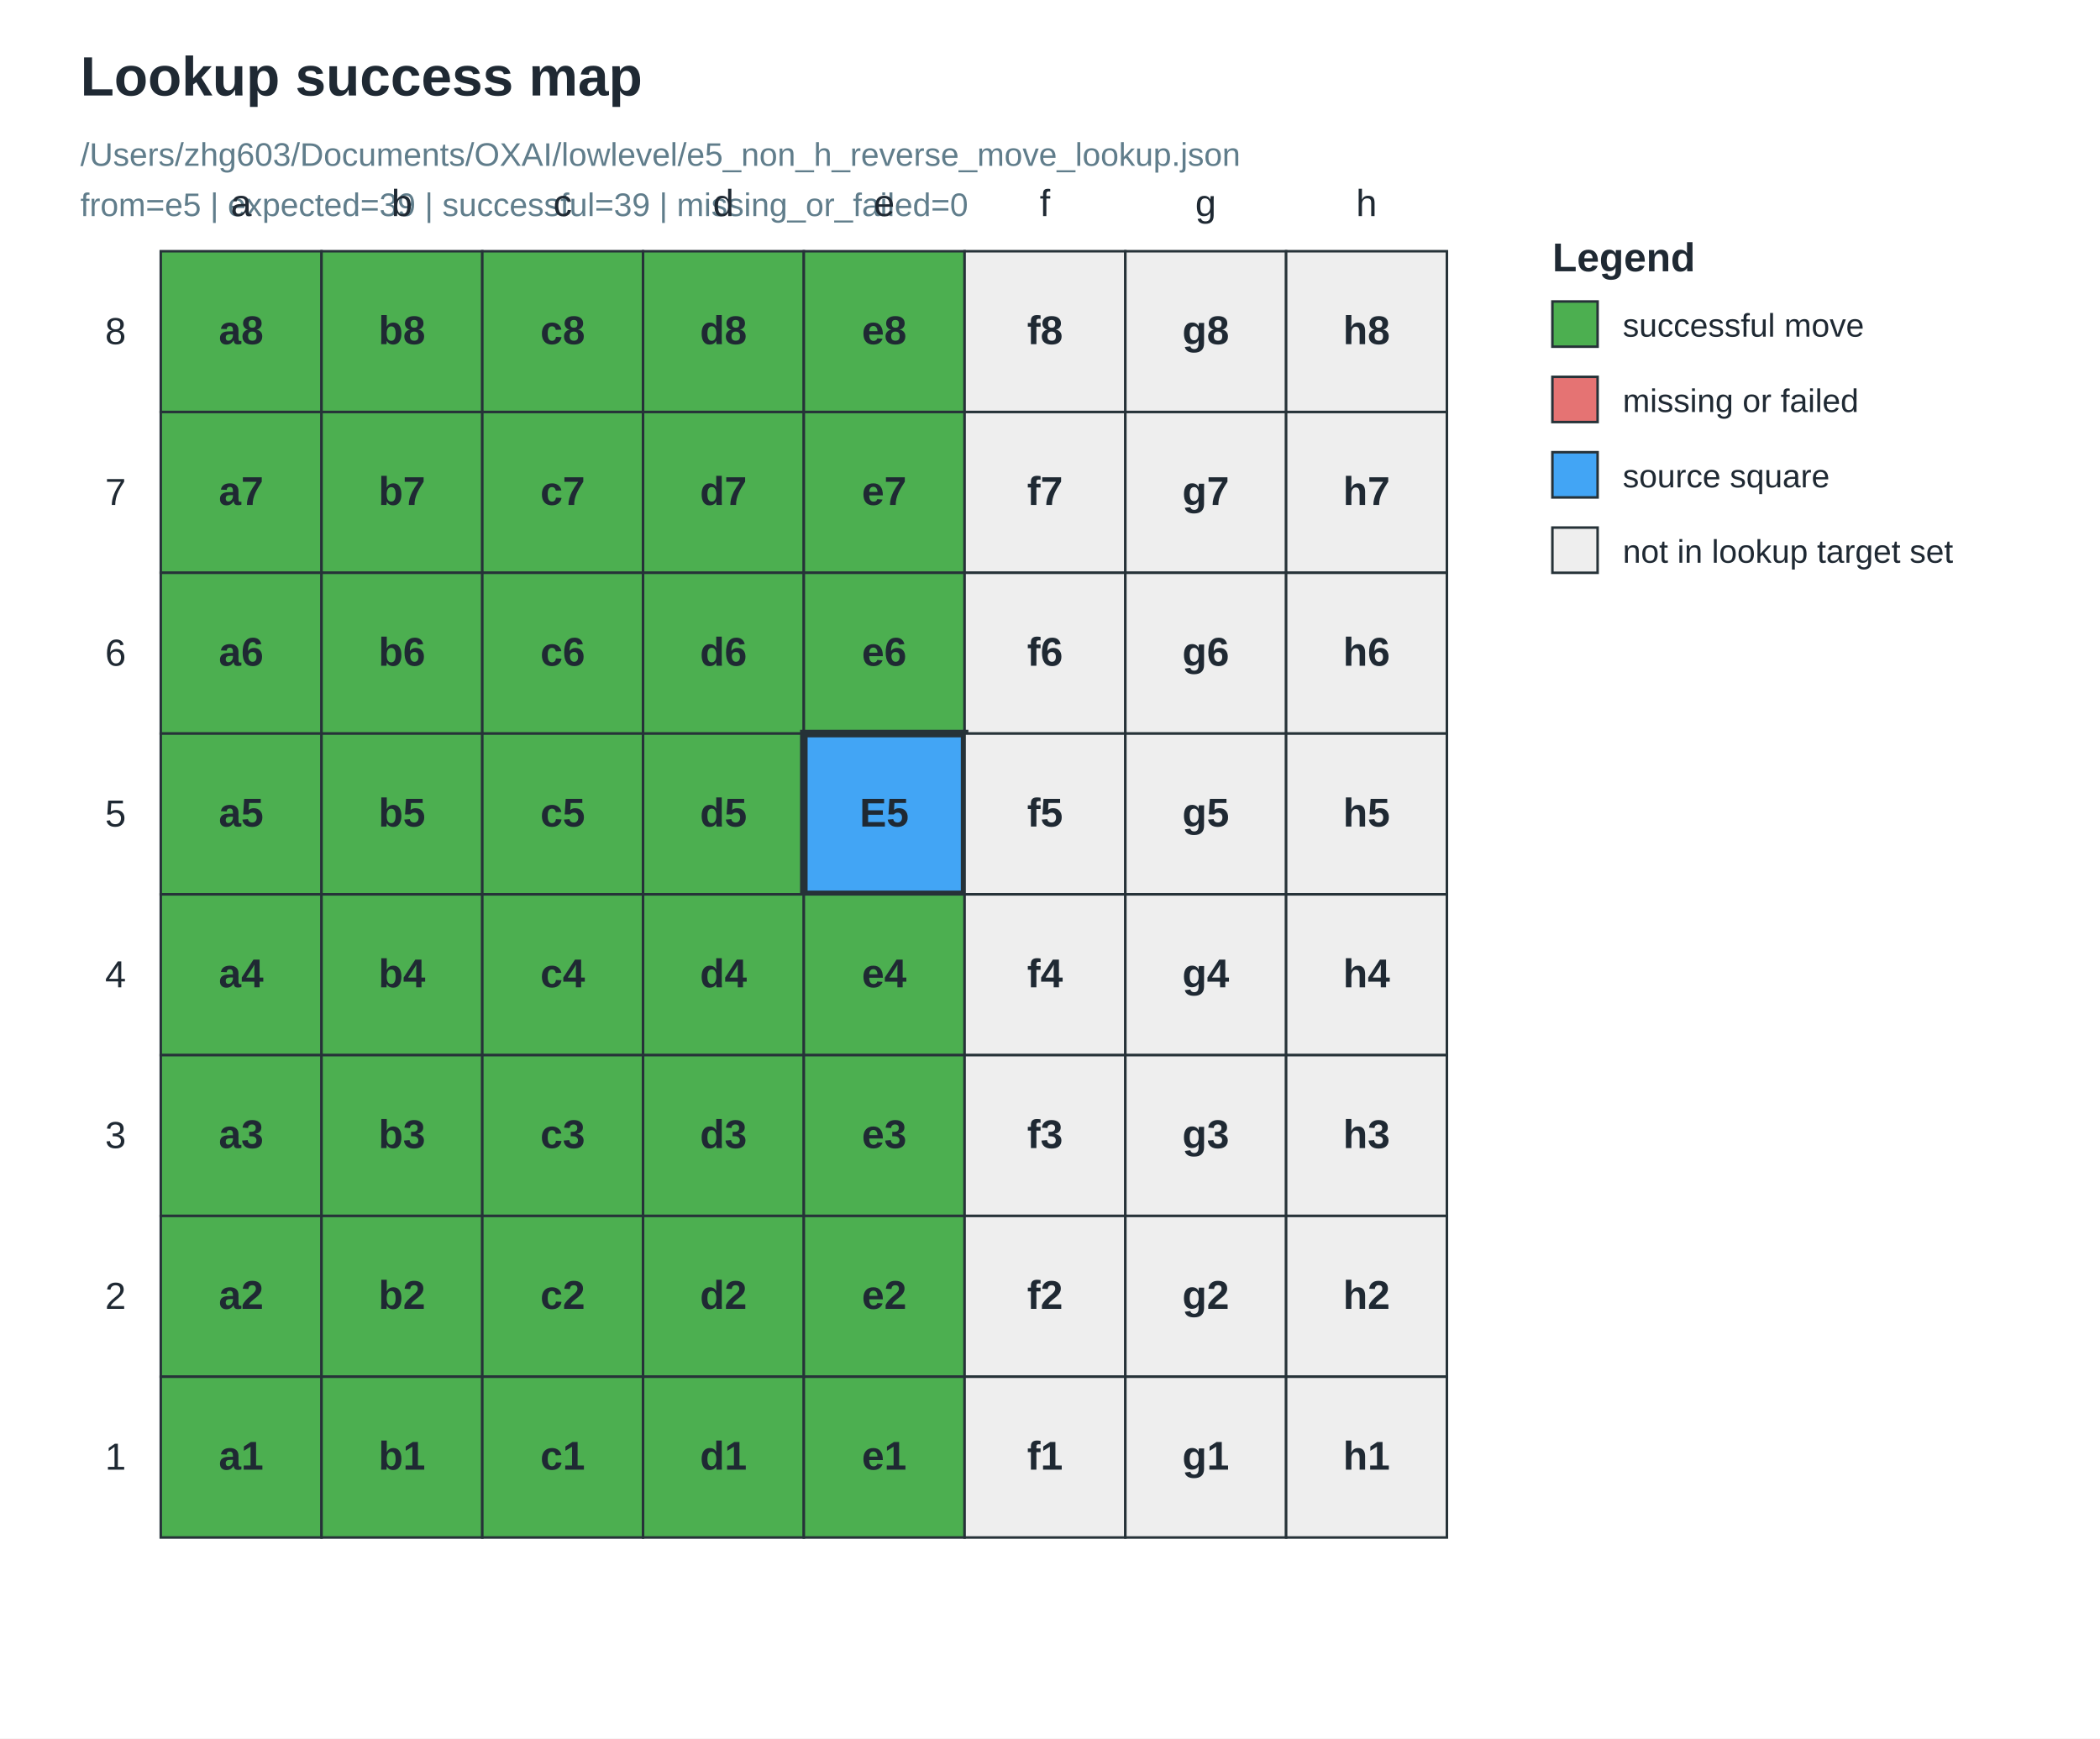
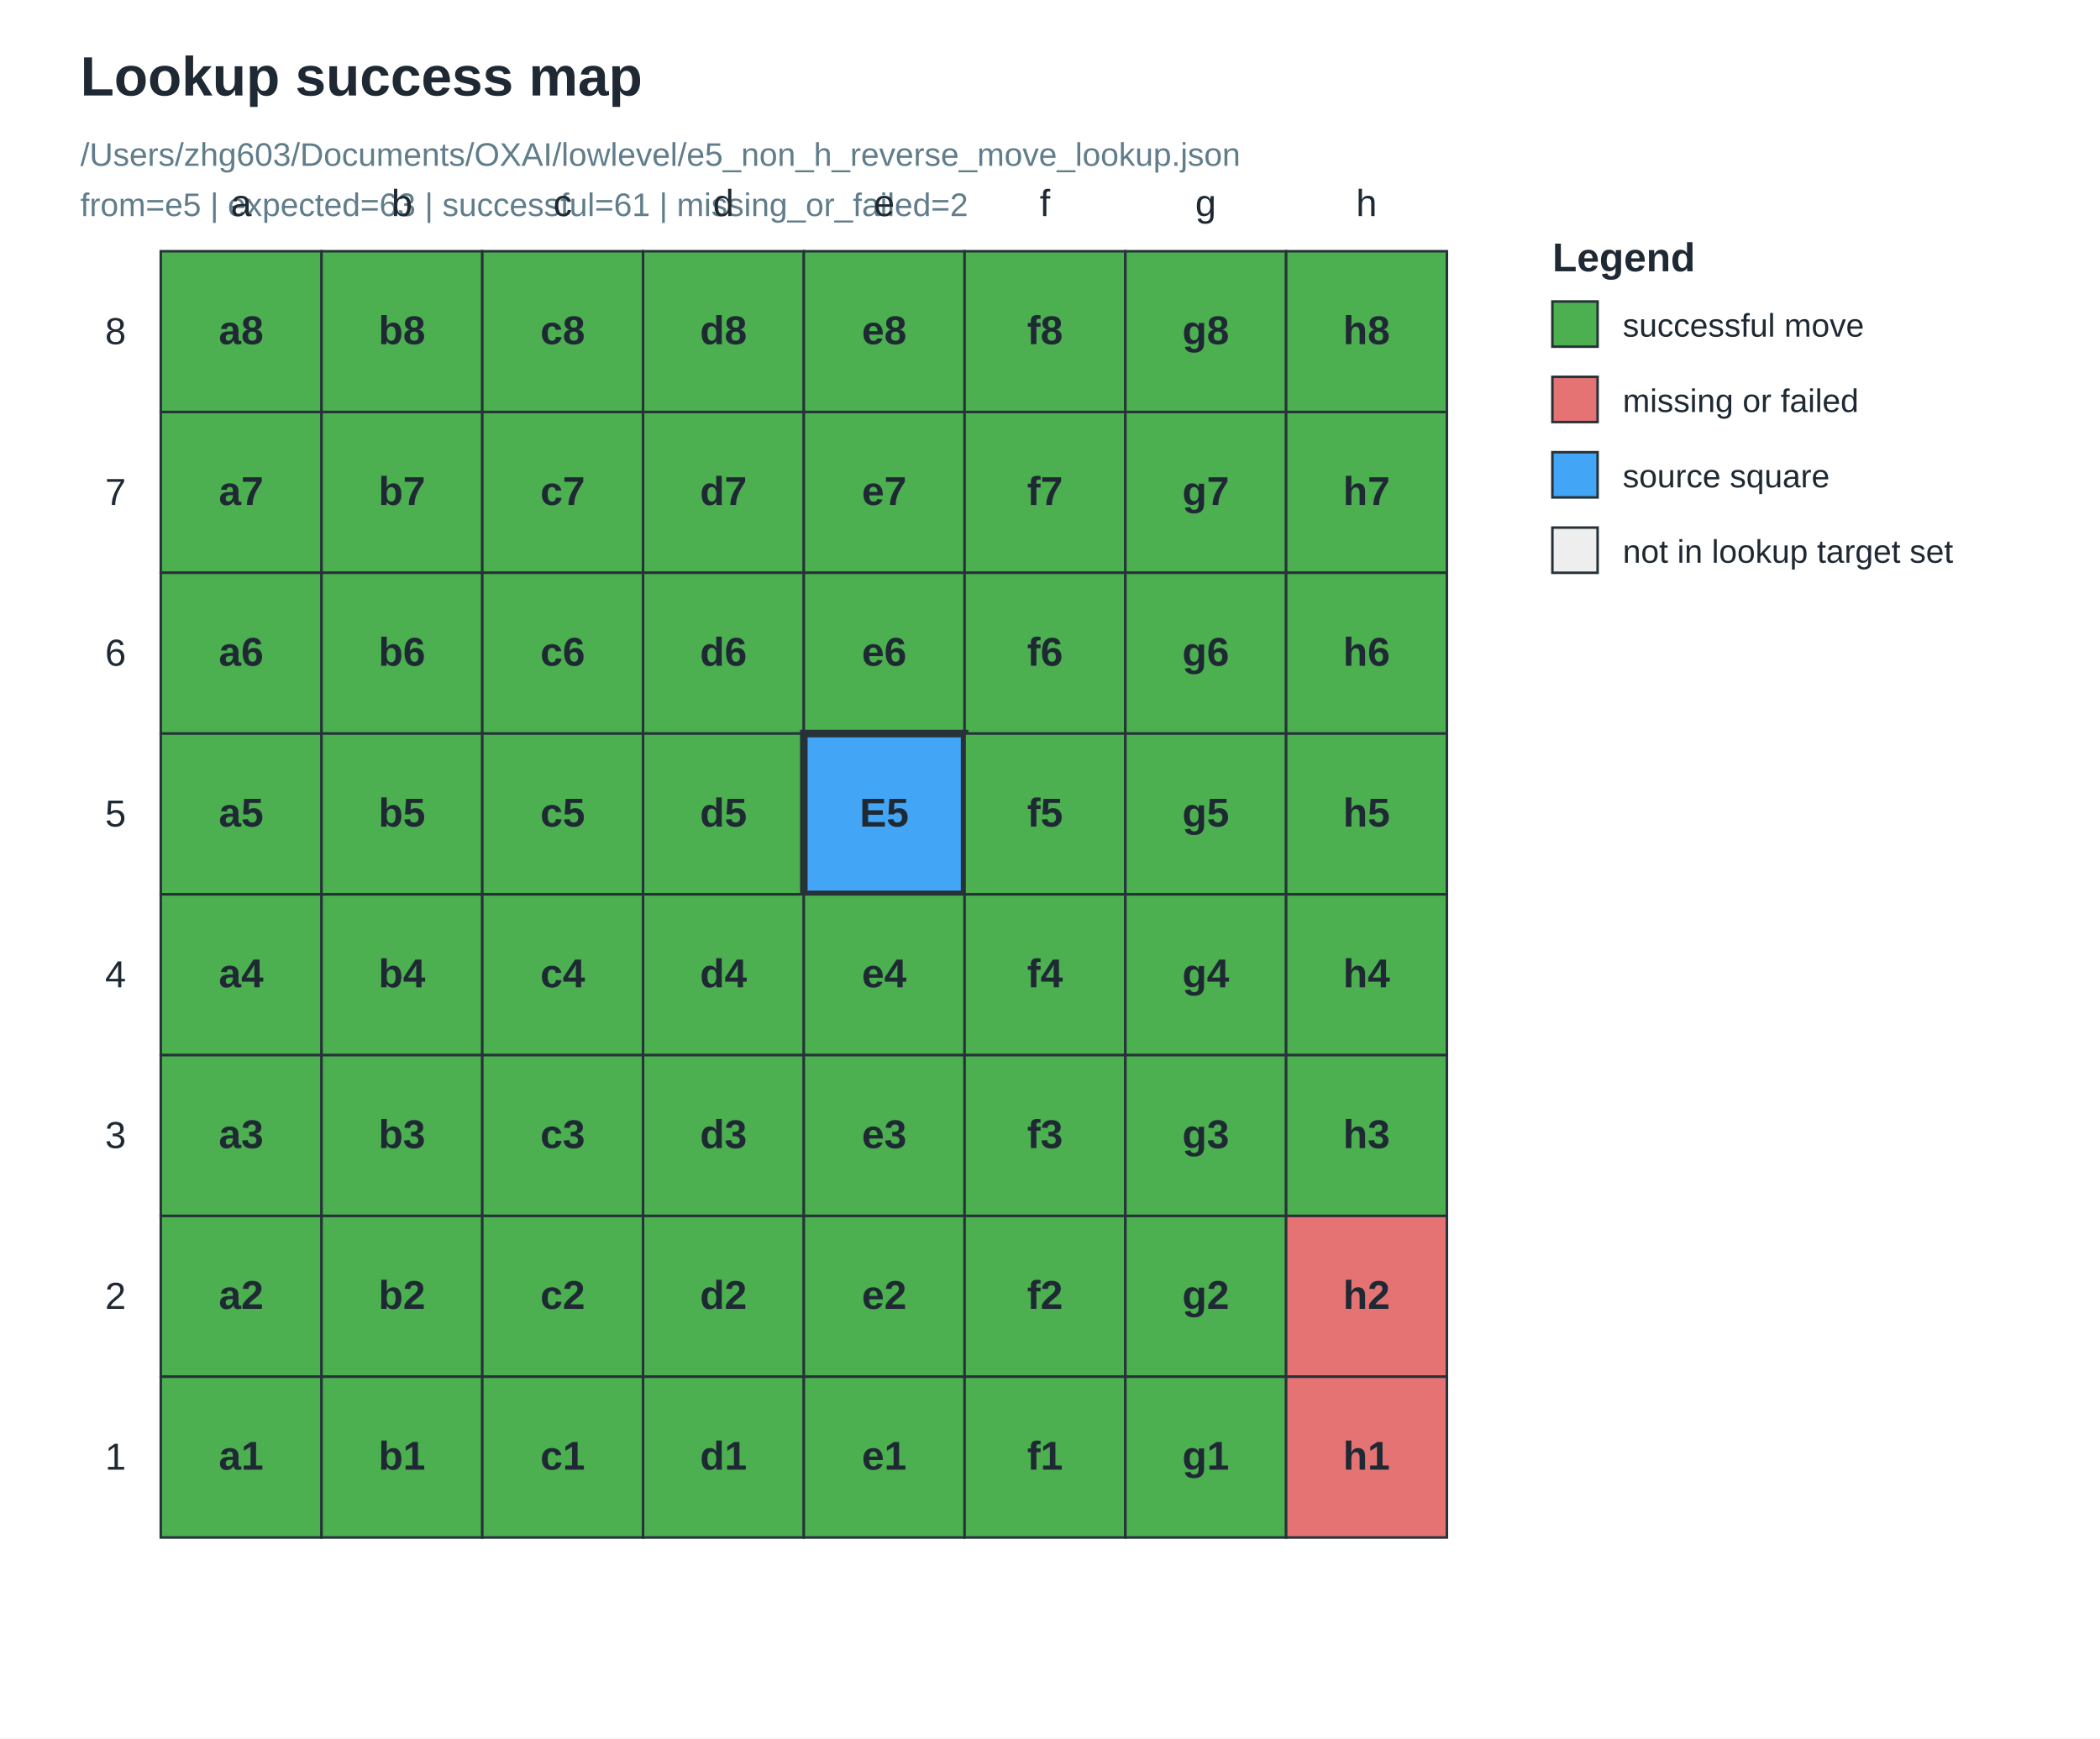
<svg xmlns="http://www.w3.org/2000/svg" width="836" height="692" viewBox="0 0 836 692">
  <rect width="100%" height="100%" fill="white" />
  <text x="32" y="38" font-family="Arial, sans-serif" font-size="22" font-weight="700" fill="#1f2933">Lookup success map</text>
  <text x="32" y="66" font-family="Arial, sans-serif" font-size="13" fill="#607d8b">/Users/zhg603/Documents/OXAI/lowlevel/e5_non_h_reverse_move_lookup.json</text>
-   <text x="32" y="86" font-family="Arial, sans-serif" font-size="13" fill="#607d8b">from=e5 | expected=39 | successful=39 | missing_or_failed=0</text>
+   <text x="32" y="86" font-family="Arial, sans-serif" font-size="13" fill="#607d8b">from=e5 | expected=63 | successful=61 | missing_or_failed=2</text>
  <text x="96.0" y="86" text-anchor="middle" font-family="Arial, sans-serif" font-size="15" fill="#1f2933">a</text>
  <text x="160.0" y="86" text-anchor="middle" font-family="Arial, sans-serif" font-size="15" fill="#1f2933">b</text>
  <text x="224.0" y="86" text-anchor="middle" font-family="Arial, sans-serif" font-size="15" fill="#1f2933">c</text>
  <text x="288.0" y="86" text-anchor="middle" font-family="Arial, sans-serif" font-size="15" fill="#1f2933">d</text>
  <text x="352.0" y="86" text-anchor="middle" font-family="Arial, sans-serif" font-size="15" fill="#1f2933">e</text>
  <text x="416.0" y="86" text-anchor="middle" font-family="Arial, sans-serif" font-size="15" fill="#1f2933">f</text>
  <text x="480.0" y="86" text-anchor="middle" font-family="Arial, sans-serif" font-size="15" fill="#1f2933">g</text>
  <text x="544.0" y="86" text-anchor="middle" font-family="Arial, sans-serif" font-size="15" fill="#1f2933">h</text>
  <text x="46" y="137.0" text-anchor="middle" font-family="Arial, sans-serif" font-size="15" fill="#1f2933">8</text>
  <text x="46" y="201.0" text-anchor="middle" font-family="Arial, sans-serif" font-size="15" fill="#1f2933">7</text>
  <text x="46" y="265.0" text-anchor="middle" font-family="Arial, sans-serif" font-size="15" fill="#1f2933">6</text>
  <text x="46" y="329.0" text-anchor="middle" font-family="Arial, sans-serif" font-size="15" fill="#1f2933">5</text>
  <text x="46" y="393.0" text-anchor="middle" font-family="Arial, sans-serif" font-size="15" fill="#1f2933">4</text>
  <text x="46" y="457.0" text-anchor="middle" font-family="Arial, sans-serif" font-size="15" fill="#1f2933">3</text>
  <text x="46" y="521.0" text-anchor="middle" font-family="Arial, sans-serif" font-size="15" fill="#1f2933">2</text>
  <text x="46" y="585.0" text-anchor="middle" font-family="Arial, sans-serif" font-size="15" fill="#1f2933">1</text>
  <rect x="64" y="100" width="64" height="64" fill="#4caf50" stroke="#263238" stroke-width="1">
</rect>
  <text x="96.0" y="137.0" text-anchor="middle" font-family="Arial, sans-serif" font-size="16" font-weight="700" fill="#1f2933">a8</text>
  <rect x="128" y="100" width="64" height="64" fill="#4caf50" stroke="#263238" stroke-width="1">
</rect>
  <text x="160.0" y="137.0" text-anchor="middle" font-family="Arial, sans-serif" font-size="16" font-weight="700" fill="#1f2933">b8</text>
  <rect x="192" y="100" width="64" height="64" fill="#4caf50" stroke="#263238" stroke-width="1">
</rect>
  <text x="224.0" y="137.0" text-anchor="middle" font-family="Arial, sans-serif" font-size="16" font-weight="700" fill="#1f2933">c8</text>
  <rect x="256" y="100" width="64" height="64" fill="#4caf50" stroke="#263238" stroke-width="1">
</rect>
  <text x="288.0" y="137.0" text-anchor="middle" font-family="Arial, sans-serif" font-size="16" font-weight="700" fill="#1f2933">d8</text>
  <rect x="320" y="100" width="64" height="64" fill="#4caf50" stroke="#263238" stroke-width="1">
</rect>
  <text x="352.0" y="137.0" text-anchor="middle" font-family="Arial, sans-serif" font-size="16" font-weight="700" fill="#1f2933">e8</text>
-   <rect x="384" y="100" width="64" height="64" fill="#eeeeee" stroke="#263238" stroke-width="1">
+   <rect x="384" y="100" width="64" height="64" fill="#4caf50" stroke="#263238" stroke-width="1">
</rect>
  <text x="416.0" y="137.0" text-anchor="middle" font-family="Arial, sans-serif" font-size="16" font-weight="700" fill="#1f2933">f8</text>
-   <rect x="448" y="100" width="64" height="64" fill="#eeeeee" stroke="#263238" stroke-width="1">
+   <rect x="448" y="100" width="64" height="64" fill="#4caf50" stroke="#263238" stroke-width="1">
</rect>
  <text x="480.0" y="137.0" text-anchor="middle" font-family="Arial, sans-serif" font-size="16" font-weight="700" fill="#1f2933">g8</text>
-   <rect x="512" y="100" width="64" height="64" fill="#eeeeee" stroke="#263238" stroke-width="1">
+   <rect x="512" y="100" width="64" height="64" fill="#4caf50" stroke="#263238" stroke-width="1">
</rect>
  <text x="544.0" y="137.0" text-anchor="middle" font-family="Arial, sans-serif" font-size="16" font-weight="700" fill="#1f2933">h8</text>
  <rect x="64" y="164" width="64" height="64" fill="#4caf50" stroke="#263238" stroke-width="1">
</rect>
  <text x="96.0" y="201.0" text-anchor="middle" font-family="Arial, sans-serif" font-size="16" font-weight="700" fill="#1f2933">a7</text>
  <rect x="128" y="164" width="64" height="64" fill="#4caf50" stroke="#263238" stroke-width="1">
</rect>
  <text x="160.0" y="201.0" text-anchor="middle" font-family="Arial, sans-serif" font-size="16" font-weight="700" fill="#1f2933">b7</text>
  <rect x="192" y="164" width="64" height="64" fill="#4caf50" stroke="#263238" stroke-width="1">
</rect>
  <text x="224.0" y="201.0" text-anchor="middle" font-family="Arial, sans-serif" font-size="16" font-weight="700" fill="#1f2933">c7</text>
  <rect x="256" y="164" width="64" height="64" fill="#4caf50" stroke="#263238" stroke-width="1">
</rect>
  <text x="288.0" y="201.0" text-anchor="middle" font-family="Arial, sans-serif" font-size="16" font-weight="700" fill="#1f2933">d7</text>
  <rect x="320" y="164" width="64" height="64" fill="#4caf50" stroke="#263238" stroke-width="1">
</rect>
  <text x="352.0" y="201.0" text-anchor="middle" font-family="Arial, sans-serif" font-size="16" font-weight="700" fill="#1f2933">e7</text>
-   <rect x="384" y="164" width="64" height="64" fill="#eeeeee" stroke="#263238" stroke-width="1">
+   <rect x="384" y="164" width="64" height="64" fill="#4caf50" stroke="#263238" stroke-width="1">
</rect>
  <text x="416.0" y="201.0" text-anchor="middle" font-family="Arial, sans-serif" font-size="16" font-weight="700" fill="#1f2933">f7</text>
-   <rect x="448" y="164" width="64" height="64" fill="#eeeeee" stroke="#263238" stroke-width="1">
+   <rect x="448" y="164" width="64" height="64" fill="#4caf50" stroke="#263238" stroke-width="1">
</rect>
  <text x="480.0" y="201.0" text-anchor="middle" font-family="Arial, sans-serif" font-size="16" font-weight="700" fill="#1f2933">g7</text>
-   <rect x="512" y="164" width="64" height="64" fill="#eeeeee" stroke="#263238" stroke-width="1">
+   <rect x="512" y="164" width="64" height="64" fill="#4caf50" stroke="#263238" stroke-width="1">
</rect>
  <text x="544.0" y="201.0" text-anchor="middle" font-family="Arial, sans-serif" font-size="16" font-weight="700" fill="#1f2933">h7</text>
  <rect x="64" y="228" width="64" height="64" fill="#4caf50" stroke="#263238" stroke-width="1">
</rect>
  <text x="96.0" y="265.0" text-anchor="middle" font-family="Arial, sans-serif" font-size="16" font-weight="700" fill="#1f2933">a6</text>
  <rect x="128" y="228" width="64" height="64" fill="#4caf50" stroke="#263238" stroke-width="1">
</rect>
  <text x="160.0" y="265.0" text-anchor="middle" font-family="Arial, sans-serif" font-size="16" font-weight="700" fill="#1f2933">b6</text>
  <rect x="192" y="228" width="64" height="64" fill="#4caf50" stroke="#263238" stroke-width="1">
</rect>
  <text x="224.0" y="265.0" text-anchor="middle" font-family="Arial, sans-serif" font-size="16" font-weight="700" fill="#1f2933">c6</text>
  <rect x="256" y="228" width="64" height="64" fill="#4caf50" stroke="#263238" stroke-width="1">
</rect>
  <text x="288.0" y="265.0" text-anchor="middle" font-family="Arial, sans-serif" font-size="16" font-weight="700" fill="#1f2933">d6</text>
  <rect x="320" y="228" width="64" height="64" fill="#4caf50" stroke="#263238" stroke-width="1">
</rect>
  <text x="352.0" y="265.0" text-anchor="middle" font-family="Arial, sans-serif" font-size="16" font-weight="700" fill="#1f2933">e6</text>
-   <rect x="384" y="228" width="64" height="64" fill="#eeeeee" stroke="#263238" stroke-width="1">
+   <rect x="384" y="228" width="64" height="64" fill="#4caf50" stroke="#263238" stroke-width="1">
</rect>
  <text x="416.0" y="265.0" text-anchor="middle" font-family="Arial, sans-serif" font-size="16" font-weight="700" fill="#1f2933">f6</text>
-   <rect x="448" y="228" width="64" height="64" fill="#eeeeee" stroke="#263238" stroke-width="1">
+   <rect x="448" y="228" width="64" height="64" fill="#4caf50" stroke="#263238" stroke-width="1">
</rect>
  <text x="480.0" y="265.0" text-anchor="middle" font-family="Arial, sans-serif" font-size="16" font-weight="700" fill="#1f2933">g6</text>
-   <rect x="512" y="228" width="64" height="64" fill="#eeeeee" stroke="#263238" stroke-width="1">
+   <rect x="512" y="228" width="64" height="64" fill="#4caf50" stroke="#263238" stroke-width="1">
</rect>
  <text x="544.0" y="265.0" text-anchor="middle" font-family="Arial, sans-serif" font-size="16" font-weight="700" fill="#1f2933">h6</text>
  <rect x="64" y="292" width="64" height="64" fill="#4caf50" stroke="#263238" stroke-width="1">
</rect>
  <text x="96.0" y="329.0" text-anchor="middle" font-family="Arial, sans-serif" font-size="16" font-weight="700" fill="#1f2933">a5</text>
  <rect x="128" y="292" width="64" height="64" fill="#4caf50" stroke="#263238" stroke-width="1">
</rect>
  <text x="160.0" y="329.0" text-anchor="middle" font-family="Arial, sans-serif" font-size="16" font-weight="700" fill="#1f2933">b5</text>
  <rect x="192" y="292" width="64" height="64" fill="#4caf50" stroke="#263238" stroke-width="1">
</rect>
  <text x="224.0" y="329.0" text-anchor="middle" font-family="Arial, sans-serif" font-size="16" font-weight="700" fill="#1f2933">c5</text>
  <rect x="256" y="292" width="64" height="64" fill="#4caf50" stroke="#263238" stroke-width="1">
</rect>
  <text x="288.0" y="329.0" text-anchor="middle" font-family="Arial, sans-serif" font-size="16" font-weight="700" fill="#1f2933">d5</text>
  <rect x="320" y="292" width="64" height="64" fill="#42a5f5" stroke="#263238" stroke-width="3">
</rect>
  <text x="352.0" y="329.0" text-anchor="middle" font-family="Arial, sans-serif" font-size="16" font-weight="700" fill="#1f2933">E5</text>
-   <rect x="384" y="292" width="64" height="64" fill="#eeeeee" stroke="#263238" stroke-width="1">
+   <rect x="384" y="292" width="64" height="64" fill="#4caf50" stroke="#263238" stroke-width="1">
</rect>
  <text x="416.0" y="329.0" text-anchor="middle" font-family="Arial, sans-serif" font-size="16" font-weight="700" fill="#1f2933">f5</text>
-   <rect x="448" y="292" width="64" height="64" fill="#eeeeee" stroke="#263238" stroke-width="1">
+   <rect x="448" y="292" width="64" height="64" fill="#4caf50" stroke="#263238" stroke-width="1">
</rect>
  <text x="480.0" y="329.0" text-anchor="middle" font-family="Arial, sans-serif" font-size="16" font-weight="700" fill="#1f2933">g5</text>
-   <rect x="512" y="292" width="64" height="64" fill="#eeeeee" stroke="#263238" stroke-width="1">
+   <rect x="512" y="292" width="64" height="64" fill="#4caf50" stroke="#263238" stroke-width="1">
</rect>
  <text x="544.0" y="329.0" text-anchor="middle" font-family="Arial, sans-serif" font-size="16" font-weight="700" fill="#1f2933">h5</text>
  <rect x="64" y="356" width="64" height="64" fill="#4caf50" stroke="#263238" stroke-width="1">
</rect>
  <text x="96.0" y="393.0" text-anchor="middle" font-family="Arial, sans-serif" font-size="16" font-weight="700" fill="#1f2933">a4</text>
  <rect x="128" y="356" width="64" height="64" fill="#4caf50" stroke="#263238" stroke-width="1">
</rect>
  <text x="160.0" y="393.0" text-anchor="middle" font-family="Arial, sans-serif" font-size="16" font-weight="700" fill="#1f2933">b4</text>
  <rect x="192" y="356" width="64" height="64" fill="#4caf50" stroke="#263238" stroke-width="1">
</rect>
  <text x="224.0" y="393.0" text-anchor="middle" font-family="Arial, sans-serif" font-size="16" font-weight="700" fill="#1f2933">c4</text>
  <rect x="256" y="356" width="64" height="64" fill="#4caf50" stroke="#263238" stroke-width="1">
</rect>
  <text x="288.0" y="393.0" text-anchor="middle" font-family="Arial, sans-serif" font-size="16" font-weight="700" fill="#1f2933">d4</text>
  <rect x="320" y="356" width="64" height="64" fill="#4caf50" stroke="#263238" stroke-width="1">
</rect>
  <text x="352.0" y="393.0" text-anchor="middle" font-family="Arial, sans-serif" font-size="16" font-weight="700" fill="#1f2933">e4</text>
-   <rect x="384" y="356" width="64" height="64" fill="#eeeeee" stroke="#263238" stroke-width="1">
+   <rect x="384" y="356" width="64" height="64" fill="#4caf50" stroke="#263238" stroke-width="1">
</rect>
  <text x="416.0" y="393.0" text-anchor="middle" font-family="Arial, sans-serif" font-size="16" font-weight="700" fill="#1f2933">f4</text>
-   <rect x="448" y="356" width="64" height="64" fill="#eeeeee" stroke="#263238" stroke-width="1">
+   <rect x="448" y="356" width="64" height="64" fill="#4caf50" stroke="#263238" stroke-width="1">
</rect>
  <text x="480.0" y="393.0" text-anchor="middle" font-family="Arial, sans-serif" font-size="16" font-weight="700" fill="#1f2933">g4</text>
-   <rect x="512" y="356" width="64" height="64" fill="#eeeeee" stroke="#263238" stroke-width="1">
+   <rect x="512" y="356" width="64" height="64" fill="#4caf50" stroke="#263238" stroke-width="1">
</rect>
  <text x="544.0" y="393.0" text-anchor="middle" font-family="Arial, sans-serif" font-size="16" font-weight="700" fill="#1f2933">h4</text>
  <rect x="64" y="420" width="64" height="64" fill="#4caf50" stroke="#263238" stroke-width="1">
</rect>
  <text x="96.0" y="457.0" text-anchor="middle" font-family="Arial, sans-serif" font-size="16" font-weight="700" fill="#1f2933">a3</text>
  <rect x="128" y="420" width="64" height="64" fill="#4caf50" stroke="#263238" stroke-width="1">
</rect>
  <text x="160.0" y="457.0" text-anchor="middle" font-family="Arial, sans-serif" font-size="16" font-weight="700" fill="#1f2933">b3</text>
  <rect x="192" y="420" width="64" height="64" fill="#4caf50" stroke="#263238" stroke-width="1">
</rect>
  <text x="224.0" y="457.0" text-anchor="middle" font-family="Arial, sans-serif" font-size="16" font-weight="700" fill="#1f2933">c3</text>
  <rect x="256" y="420" width="64" height="64" fill="#4caf50" stroke="#263238" stroke-width="1">
</rect>
  <text x="288.0" y="457.0" text-anchor="middle" font-family="Arial, sans-serif" font-size="16" font-weight="700" fill="#1f2933">d3</text>
  <rect x="320" y="420" width="64" height="64" fill="#4caf50" stroke="#263238" stroke-width="1">
</rect>
  <text x="352.0" y="457.0" text-anchor="middle" font-family="Arial, sans-serif" font-size="16" font-weight="700" fill="#1f2933">e3</text>
-   <rect x="384" y="420" width="64" height="64" fill="#eeeeee" stroke="#263238" stroke-width="1">
+   <rect x="384" y="420" width="64" height="64" fill="#4caf50" stroke="#263238" stroke-width="1">
</rect>
  <text x="416.0" y="457.0" text-anchor="middle" font-family="Arial, sans-serif" font-size="16" font-weight="700" fill="#1f2933">f3</text>
-   <rect x="448" y="420" width="64" height="64" fill="#eeeeee" stroke="#263238" stroke-width="1">
+   <rect x="448" y="420" width="64" height="64" fill="#4caf50" stroke="#263238" stroke-width="1">
</rect>
  <text x="480.0" y="457.0" text-anchor="middle" font-family="Arial, sans-serif" font-size="16" font-weight="700" fill="#1f2933">g3</text>
-   <rect x="512" y="420" width="64" height="64" fill="#eeeeee" stroke="#263238" stroke-width="1">
+   <rect x="512" y="420" width="64" height="64" fill="#4caf50" stroke="#263238" stroke-width="1">
</rect>
  <text x="544.0" y="457.0" text-anchor="middle" font-family="Arial, sans-serif" font-size="16" font-weight="700" fill="#1f2933">h3</text>
  <rect x="64" y="484" width="64" height="64" fill="#4caf50" stroke="#263238" stroke-width="1">
</rect>
  <text x="96.0" y="521.0" text-anchor="middle" font-family="Arial, sans-serif" font-size="16" font-weight="700" fill="#1f2933">a2</text>
  <rect x="128" y="484" width="64" height="64" fill="#4caf50" stroke="#263238" stroke-width="1">
</rect>
  <text x="160.0" y="521.0" text-anchor="middle" font-family="Arial, sans-serif" font-size="16" font-weight="700" fill="#1f2933">b2</text>
  <rect x="192" y="484" width="64" height="64" fill="#4caf50" stroke="#263238" stroke-width="1">
</rect>
  <text x="224.0" y="521.0" text-anchor="middle" font-family="Arial, sans-serif" font-size="16" font-weight="700" fill="#1f2933">c2</text>
  <rect x="256" y="484" width="64" height="64" fill="#4caf50" stroke="#263238" stroke-width="1">
</rect>
  <text x="288.0" y="521.0" text-anchor="middle" font-family="Arial, sans-serif" font-size="16" font-weight="700" fill="#1f2933">d2</text>
  <rect x="320" y="484" width="64" height="64" fill="#4caf50" stroke="#263238" stroke-width="1">
</rect>
  <text x="352.0" y="521.0" text-anchor="middle" font-family="Arial, sans-serif" font-size="16" font-weight="700" fill="#1f2933">e2</text>
-   <rect x="384" y="484" width="64" height="64" fill="#eeeeee" stroke="#263238" stroke-width="1">
+   <rect x="384" y="484" width="64" height="64" fill="#4caf50" stroke="#263238" stroke-width="1">
</rect>
  <text x="416.0" y="521.0" text-anchor="middle" font-family="Arial, sans-serif" font-size="16" font-weight="700" fill="#1f2933">f2</text>
-   <rect x="448" y="484" width="64" height="64" fill="#eeeeee" stroke="#263238" stroke-width="1">
+   <rect x="448" y="484" width="64" height="64" fill="#4caf50" stroke="#263238" stroke-width="1">
</rect>
  <text x="480.0" y="521.0" text-anchor="middle" font-family="Arial, sans-serif" font-size="16" font-weight="700" fill="#1f2933">g2</text>
-   <rect x="512" y="484" width="64" height="64" fill="#eeeeee" stroke="#263238" stroke-width="1">
+   <rect x="512" y="484" width="64" height="64" fill="#e57373" stroke="#263238" stroke-width="1">
</rect>
  <text x="544.0" y="521.0" text-anchor="middle" font-family="Arial, sans-serif" font-size="16" font-weight="700" fill="#1f2933">h2</text>
  <rect x="64" y="548" width="64" height="64" fill="#4caf50" stroke="#263238" stroke-width="1">
</rect>
  <text x="96.0" y="585.0" text-anchor="middle" font-family="Arial, sans-serif" font-size="16" font-weight="700" fill="#1f2933">a1</text>
  <rect x="128" y="548" width="64" height="64" fill="#4caf50" stroke="#263238" stroke-width="1">
</rect>
  <text x="160.0" y="585.0" text-anchor="middle" font-family="Arial, sans-serif" font-size="16" font-weight="700" fill="#1f2933">b1</text>
  <rect x="192" y="548" width="64" height="64" fill="#4caf50" stroke="#263238" stroke-width="1">
</rect>
  <text x="224.0" y="585.0" text-anchor="middle" font-family="Arial, sans-serif" font-size="16" font-weight="700" fill="#1f2933">c1</text>
  <rect x="256" y="548" width="64" height="64" fill="#4caf50" stroke="#263238" stroke-width="1">
</rect>
  <text x="288.0" y="585.0" text-anchor="middle" font-family="Arial, sans-serif" font-size="16" font-weight="700" fill="#1f2933">d1</text>
  <rect x="320" y="548" width="64" height="64" fill="#4caf50" stroke="#263238" stroke-width="1">
</rect>
  <text x="352.0" y="585.0" text-anchor="middle" font-family="Arial, sans-serif" font-size="16" font-weight="700" fill="#1f2933">e1</text>
-   <rect x="384" y="548" width="64" height="64" fill="#eeeeee" stroke="#263238" stroke-width="1">
+   <rect x="384" y="548" width="64" height="64" fill="#4caf50" stroke="#263238" stroke-width="1">
</rect>
  <text x="416.0" y="585.0" text-anchor="middle" font-family="Arial, sans-serif" font-size="16" font-weight="700" fill="#1f2933">f1</text>
-   <rect x="448" y="548" width="64" height="64" fill="#eeeeee" stroke="#263238" stroke-width="1">
+   <rect x="448" y="548" width="64" height="64" fill="#4caf50" stroke="#263238" stroke-width="1">
</rect>
  <text x="480.0" y="585.0" text-anchor="middle" font-family="Arial, sans-serif" font-size="16" font-weight="700" fill="#1f2933">g1</text>
-   <rect x="512" y="548" width="64" height="64" fill="#eeeeee" stroke="#263238" stroke-width="1">
+   <rect x="512" y="548" width="64" height="64" fill="#e57373" stroke="#263238" stroke-width="1">
</rect>
  <text x="544.0" y="585.0" text-anchor="middle" font-family="Arial, sans-serif" font-size="16" font-weight="700" fill="#1f2933">h1</text>
  <text x="618" y="108" font-family="Arial, sans-serif" font-size="16" font-weight="700" fill="#1f2933">Legend</text>
  <rect x="618" y="120" width="18" height="18" fill="#4caf50" stroke="#263238" stroke-width="1" />
  <text x="646" y="134" font-family="Arial, sans-serif" font-size="13" fill="#1f2933">successful move</text>
  <rect x="618" y="150" width="18" height="18" fill="#e57373" stroke="#263238" stroke-width="1" />
  <text x="646" y="164" font-family="Arial, sans-serif" font-size="13" fill="#1f2933">missing or failed</text>
  <rect x="618" y="180" width="18" height="18" fill="#42a5f5" stroke="#263238" stroke-width="1" />
  <text x="646" y="194" font-family="Arial, sans-serif" font-size="13" fill="#1f2933">source square</text>
  <rect x="618" y="210" width="18" height="18" fill="#eeeeee" stroke="#263238" stroke-width="1" />
  <text x="646" y="224" font-family="Arial, sans-serif" font-size="13" fill="#1f2933">not in lookup target set</text>
</svg>
